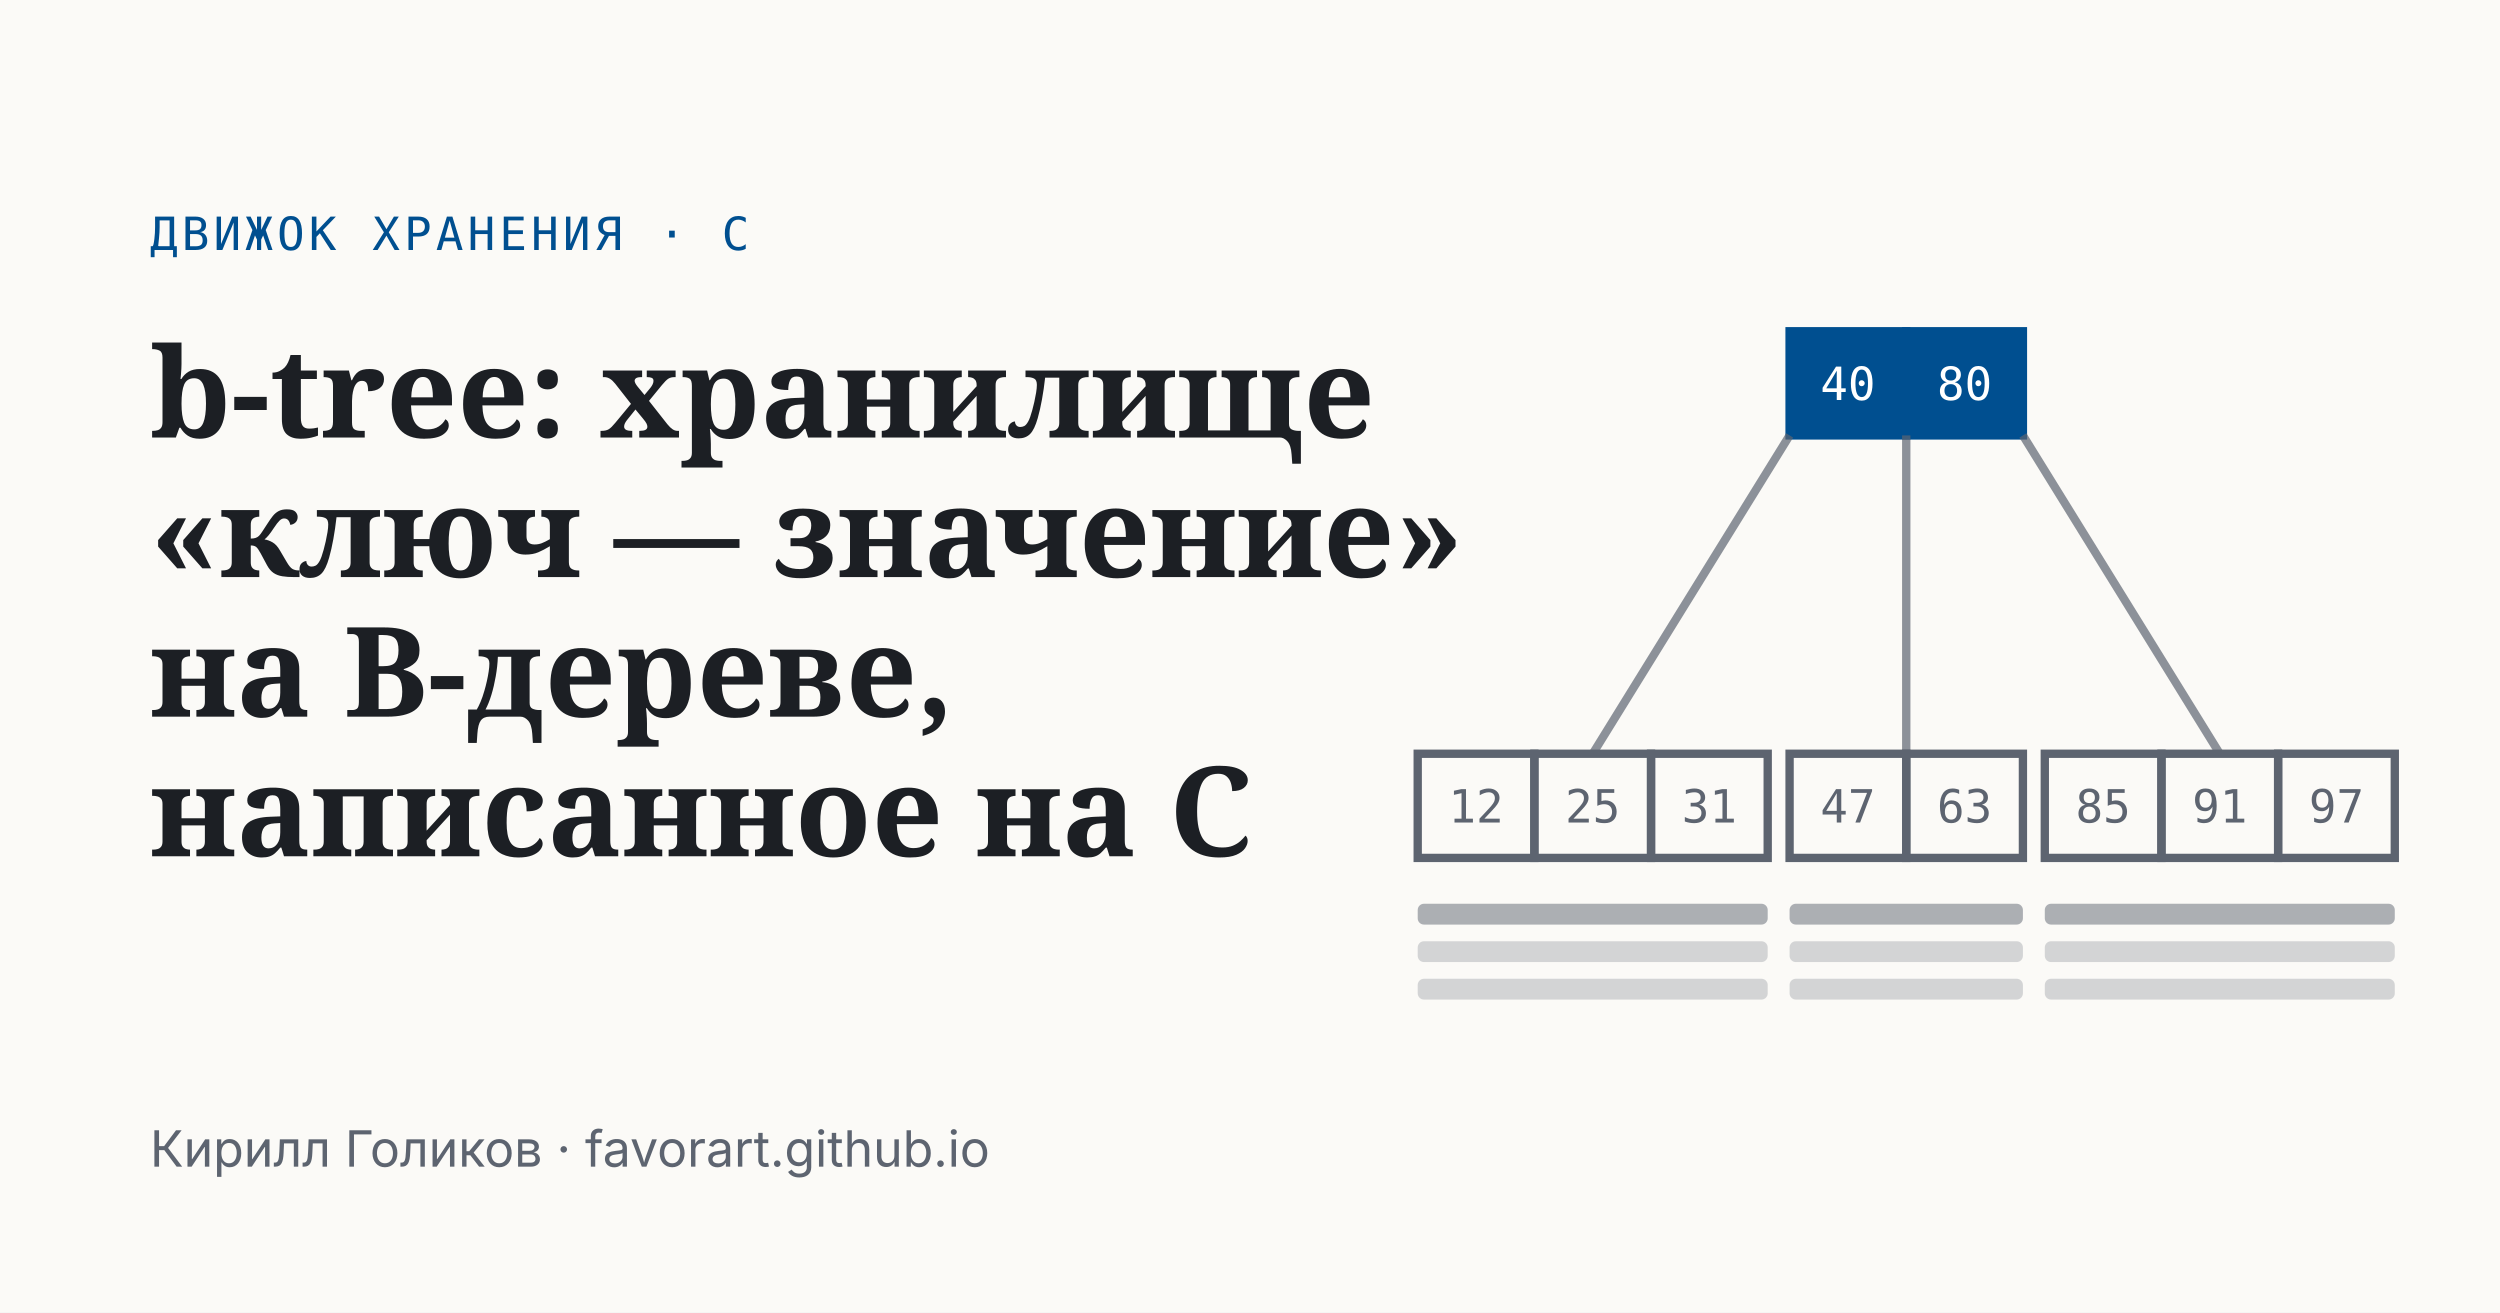
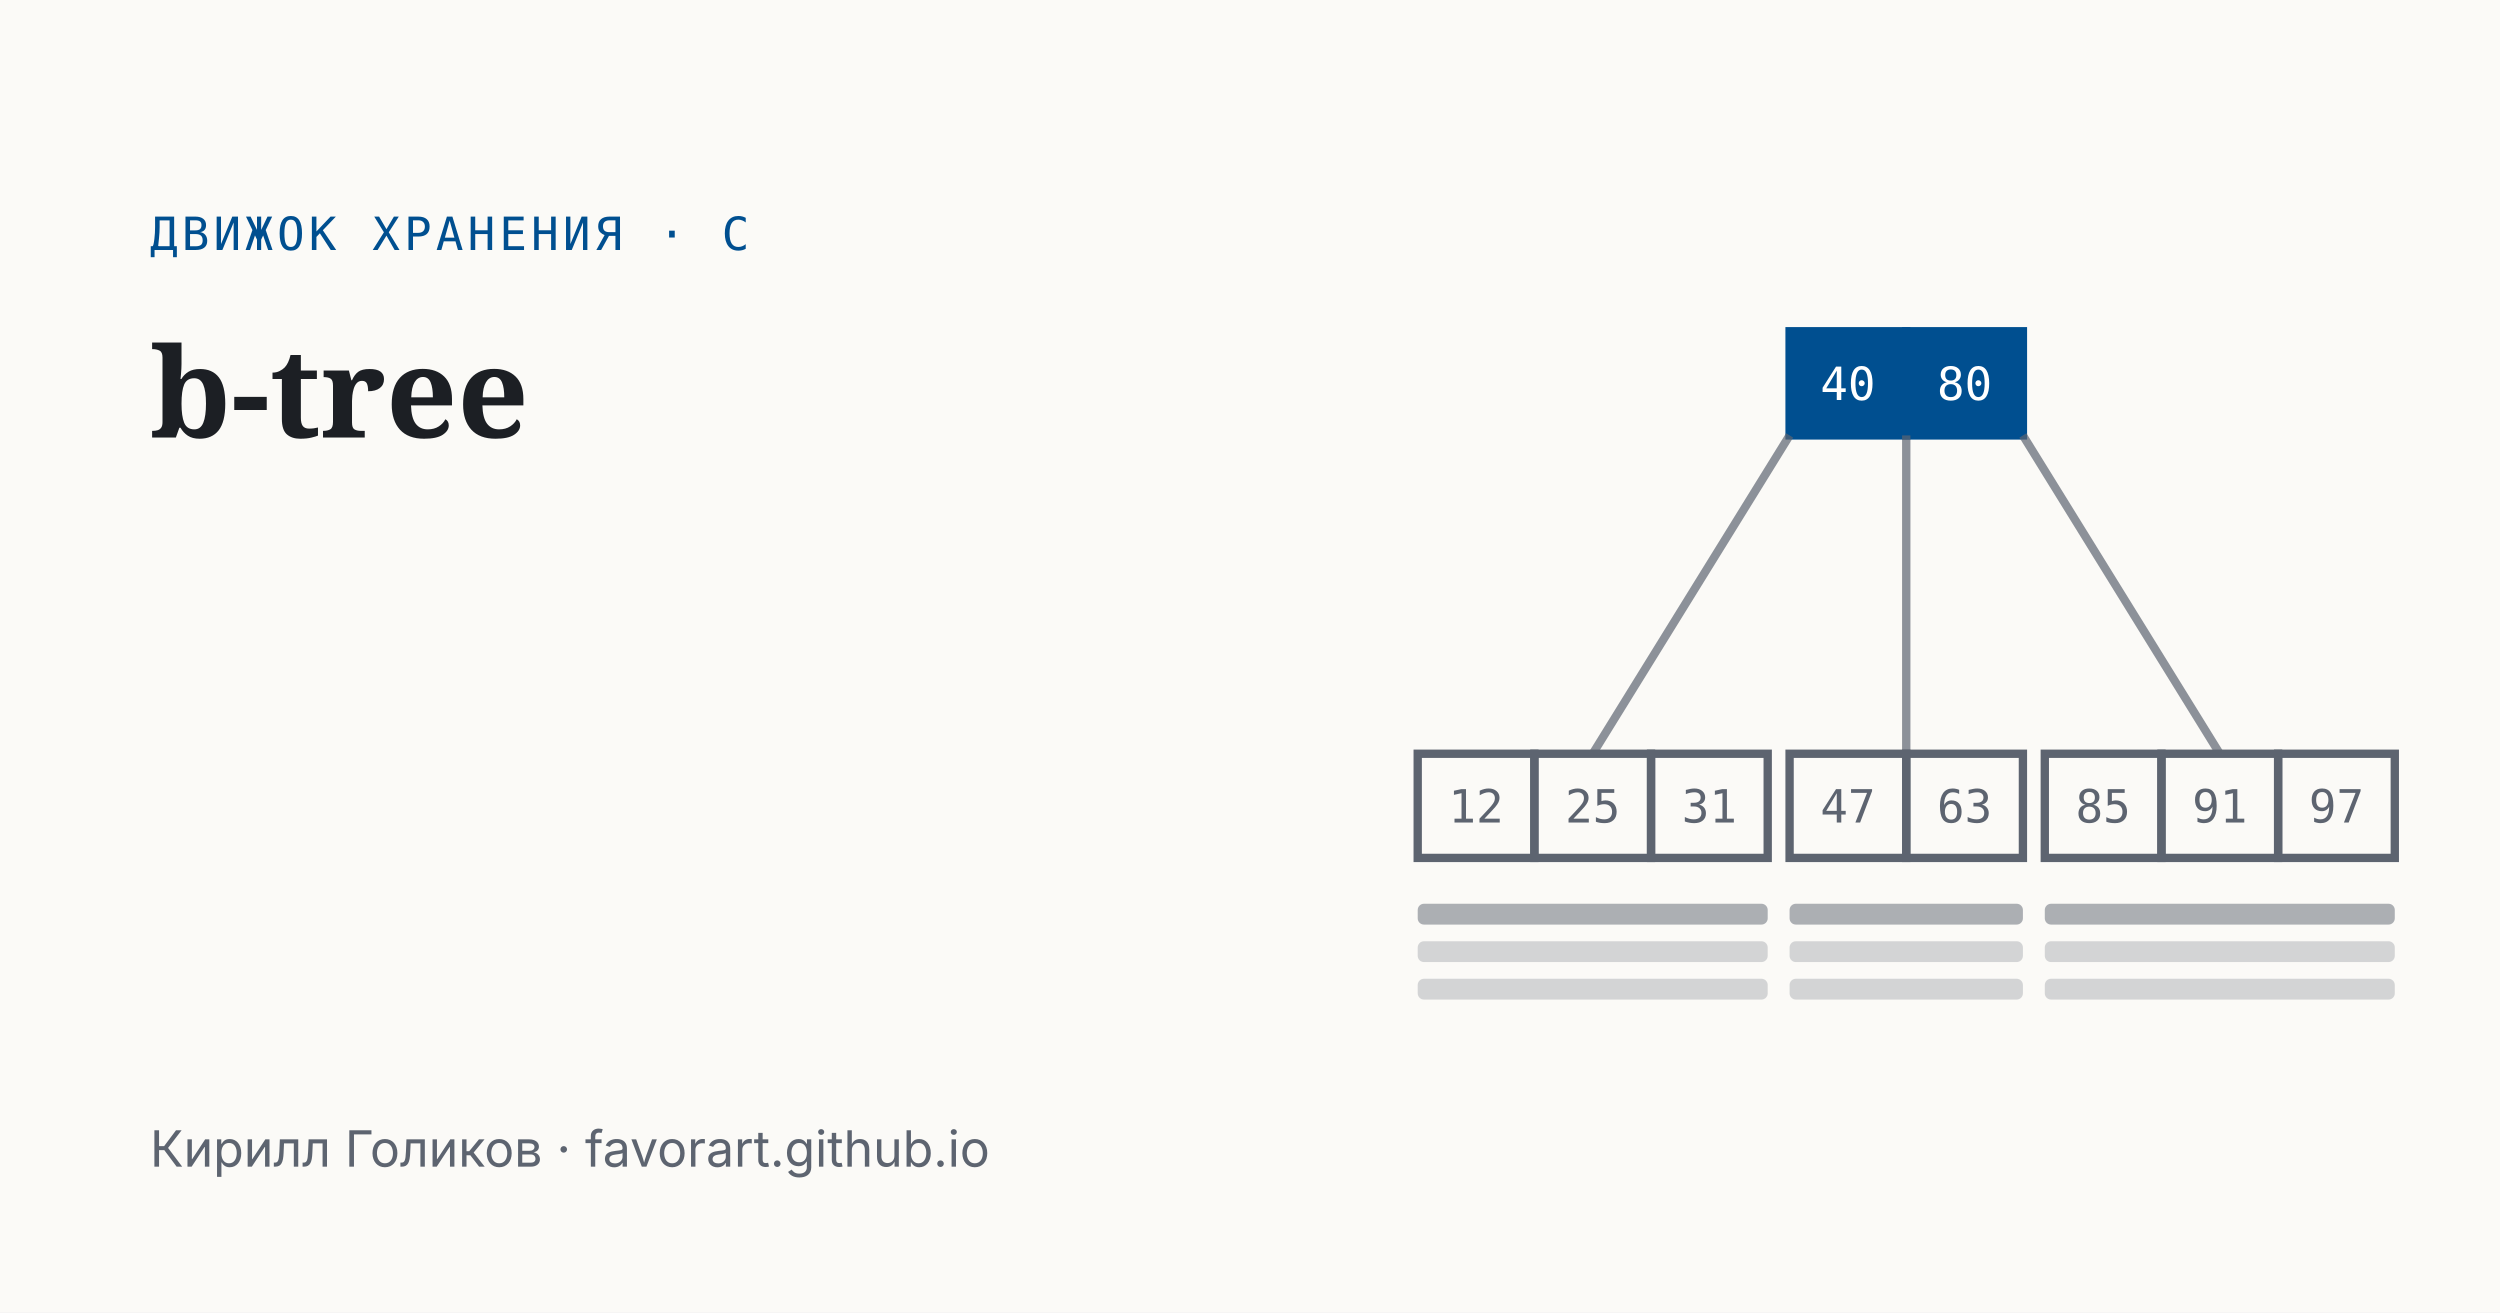
<svg xmlns="http://www.w3.org/2000/svg" width="1200" height="630" viewBox="0 0 1200 630">
  <rect width="1200" height="630" fill="#fbfaf7" />
  <rect x="859.0" y="159.0" width="56" height="50" fill="#004f90" stroke="#004f90" stroke-width="4" />
  <text x="887.0" y="192.0" text-anchor="middle" font-family="'JetBrains Mono', Consolas, monospace" font-size="22" fill="#ffffff">40</text>
  <rect x="915.0" y="159.0" width="56" height="50" fill="#004f90" stroke="#004f90" stroke-width="4" />
  <text x="943.0" y="192.0" text-anchor="middle" font-family="'JetBrains Mono', Consolas, monospace" font-size="22" fill="#ffffff">80</text>
  <rect x="680.5" y="361.8" width="56" height="50" fill="none" stroke="#5d6470" stroke-width="4" />
  <text x="708.5" y="394.8" text-anchor="middle" font-family="'JetBrains Mono', Consolas, monospace" font-size="22" fill="#5d6470">12</text>
  <rect x="736.5" y="361.8" width="56" height="50" fill="none" stroke="#5d6470" stroke-width="4" />
  <text x="764.5" y="394.8" text-anchor="middle" font-family="'JetBrains Mono', Consolas, monospace" font-size="22" fill="#5d6470">25</text>
  <rect x="792.5" y="361.8" width="56" height="50" fill="none" stroke="#5d6470" stroke-width="4" />
  <text x="820.5" y="394.8" text-anchor="middle" font-family="'JetBrains Mono', Consolas, monospace" font-size="22" fill="#5d6470">31</text>
  <rect x="859.0" y="361.8" width="56" height="50" fill="none" stroke="#5d6470" stroke-width="4" />
  <text x="887.0" y="394.8" text-anchor="middle" font-family="'JetBrains Mono', Consolas, monospace" font-size="22" fill="#5d6470">47</text>
  <rect x="915.0" y="361.8" width="56" height="50" fill="none" stroke="#5d6470" stroke-width="4" />
  <text x="943.0" y="394.8" text-anchor="middle" font-family="'JetBrains Mono', Consolas, monospace" font-size="22" fill="#5d6470">63</text>
  <rect x="981.5" y="361.8" width="56" height="50" fill="none" stroke="#5d6470" stroke-width="4" />
  <text x="1009.5" y="394.8" text-anchor="middle" font-family="'JetBrains Mono', Consolas, monospace" font-size="22" fill="#5d6470">85</text>
  <rect x="1037.5" y="361.8" width="56" height="50" fill="none" stroke="#5d6470" stroke-width="4" />
  <text x="1065.5" y="394.8" text-anchor="middle" font-family="'JetBrains Mono', Consolas, monospace" font-size="22" fill="#5d6470">91</text>
  <rect x="1093.5" y="361.8" width="56" height="50" fill="none" stroke="#5d6470" stroke-width="4" />
  <text x="1121.5" y="394.8" text-anchor="middle" font-family="'JetBrains Mono', Consolas, monospace" font-size="22" fill="#5d6470">97</text>
  <line x1="859.0" y1="209.0" x2="764.5" y2="361.8" stroke="#5d6470" stroke-width="4" opacity=".7" />
  <line x1="915.0" y1="209.0" x2="915.0" y2="361.8" stroke="#5d6470" stroke-width="4" opacity=".7" />
  <line x1="971.0" y1="209.0" x2="1065.5" y2="361.8" stroke="#5d6470" stroke-width="4" opacity=".7" />
  <rect x="680.5" y="433.8" width="168.0" height="10" rx="3" fill="#5d6470" opacity=".5" />
  <rect x="680.5" y="451.8" width="168.0" height="10" rx="3" fill="#5d6470" opacity=".25" />
  <rect x="680.5" y="469.8" width="168.0" height="10" rx="3" fill="#5d6470" opacity=".25" />
  <rect x="859.0" y="433.8" width="112.0" height="10" rx="3" fill="#5d6470" opacity=".5" />
  <rect x="859.0" y="451.8" width="112.0" height="10" rx="3" fill="#5d6470" opacity=".25" />
  <rect x="859.0" y="469.8" width="112.0" height="10" rx="3" fill="#5d6470" opacity=".25" />
  <rect x="981.5" y="433.8" width="168.0" height="10" rx="3" fill="#5d6470" opacity=".5" />
  <rect x="981.5" y="451.8" width="168.0" height="10" rx="3" fill="#5d6470" opacity=".25" />
  <rect x="981.5" y="469.8" width="168.0" height="10" rx="3" fill="#5d6470" opacity=".25" />
  <text x="72" y="120" font-family="'JetBrains Mono', Consolas, monospace" font-size="22" letter-spacing="2" fill="#004f90">ДВИЖОК ХРАНЕНИЯ · C</text>
-   <text x="72" y="210" font-family="'Source Serif 4', Georgia, serif" font-weight="600" font-size="60" fill="#1c1f24">b-tree: хранилище</text>
-   <text x="72" y="277" font-family="'Source Serif 4', Georgia, serif" font-weight="600" font-size="60" fill="#1c1f24">«ключ — значение»</text>
-   <text x="72" y="344" font-family="'Source Serif 4', Georgia, serif" font-weight="600" font-size="60" fill="#1c1f24">на B-дереве,</text>
-   <text x="72" y="411" font-family="'Source Serif 4', Georgia, serif" font-weight="600" font-size="60" fill="#1c1f24">написанное на C</text>
+   <text x="72" y="210" font-family="'Source Serif 4', Georgia, serif" font-weight="600" font-size="60" fill="#1c1f24">b-tree</text>
  <text x="72" y="560" font-family="Inter, Arial, sans-serif" font-size="24" fill="#5d6470">Кирилл Голиков · favorart.github.io</text>
</svg>
